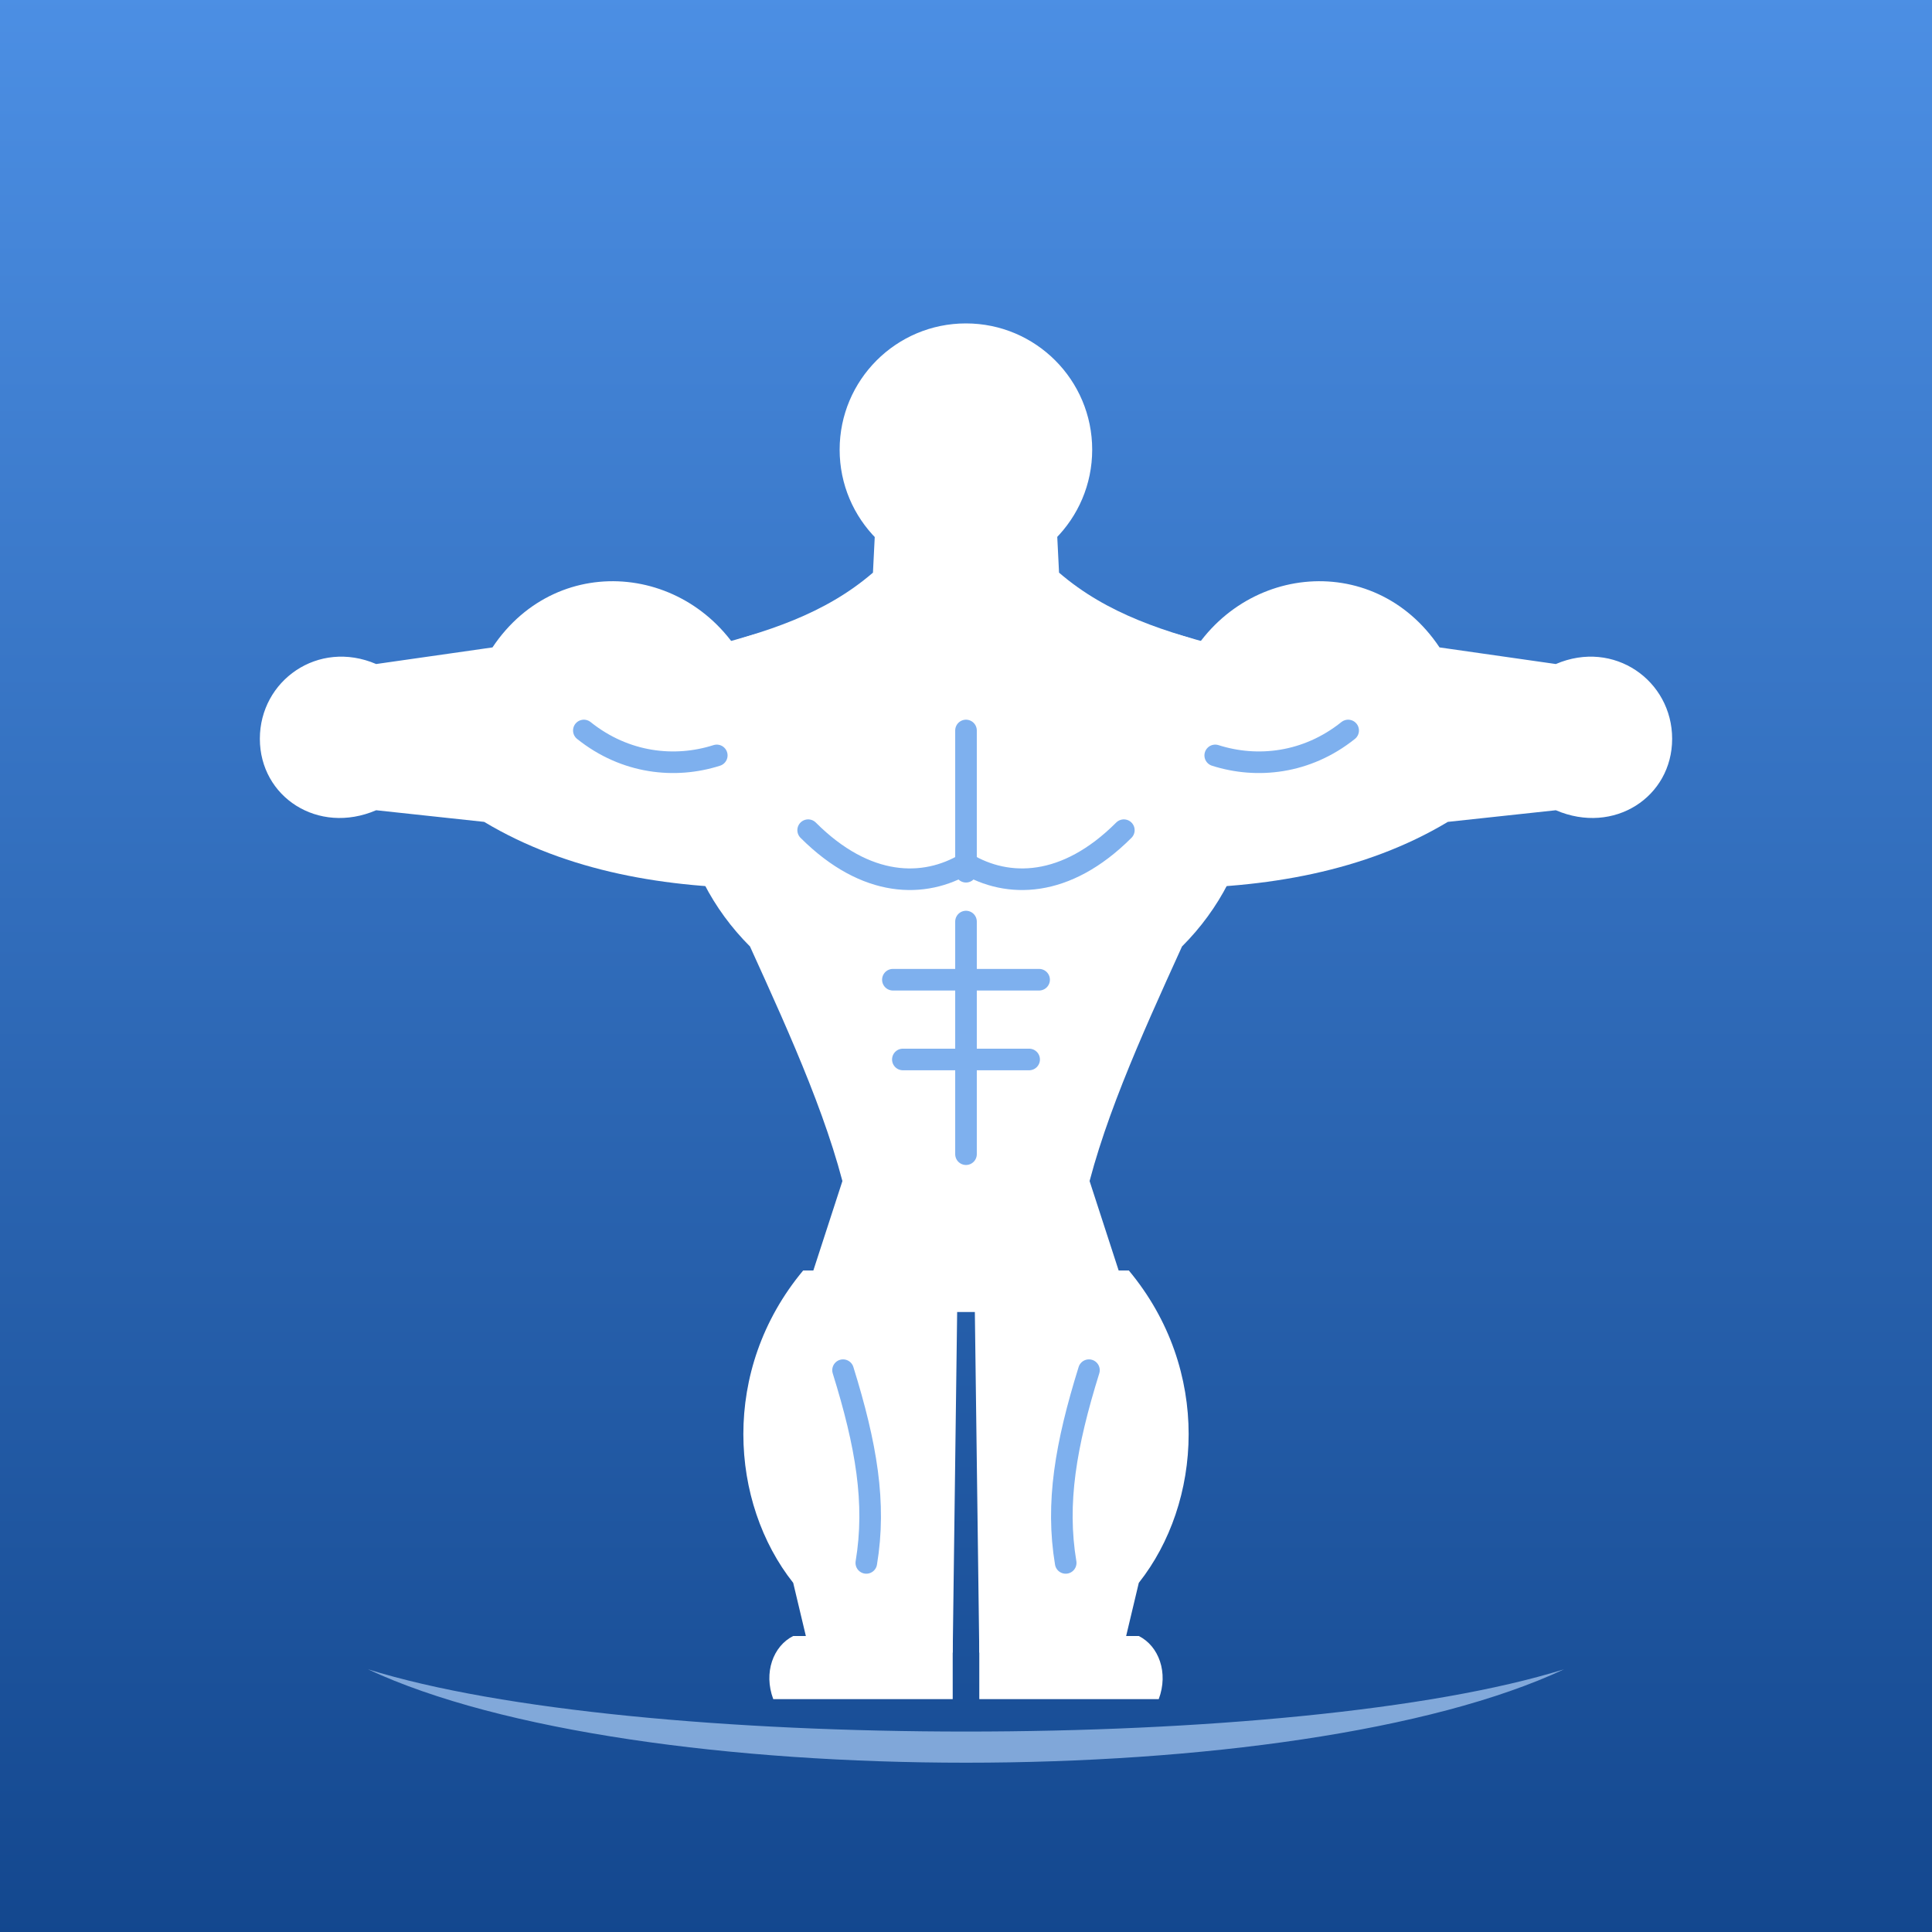
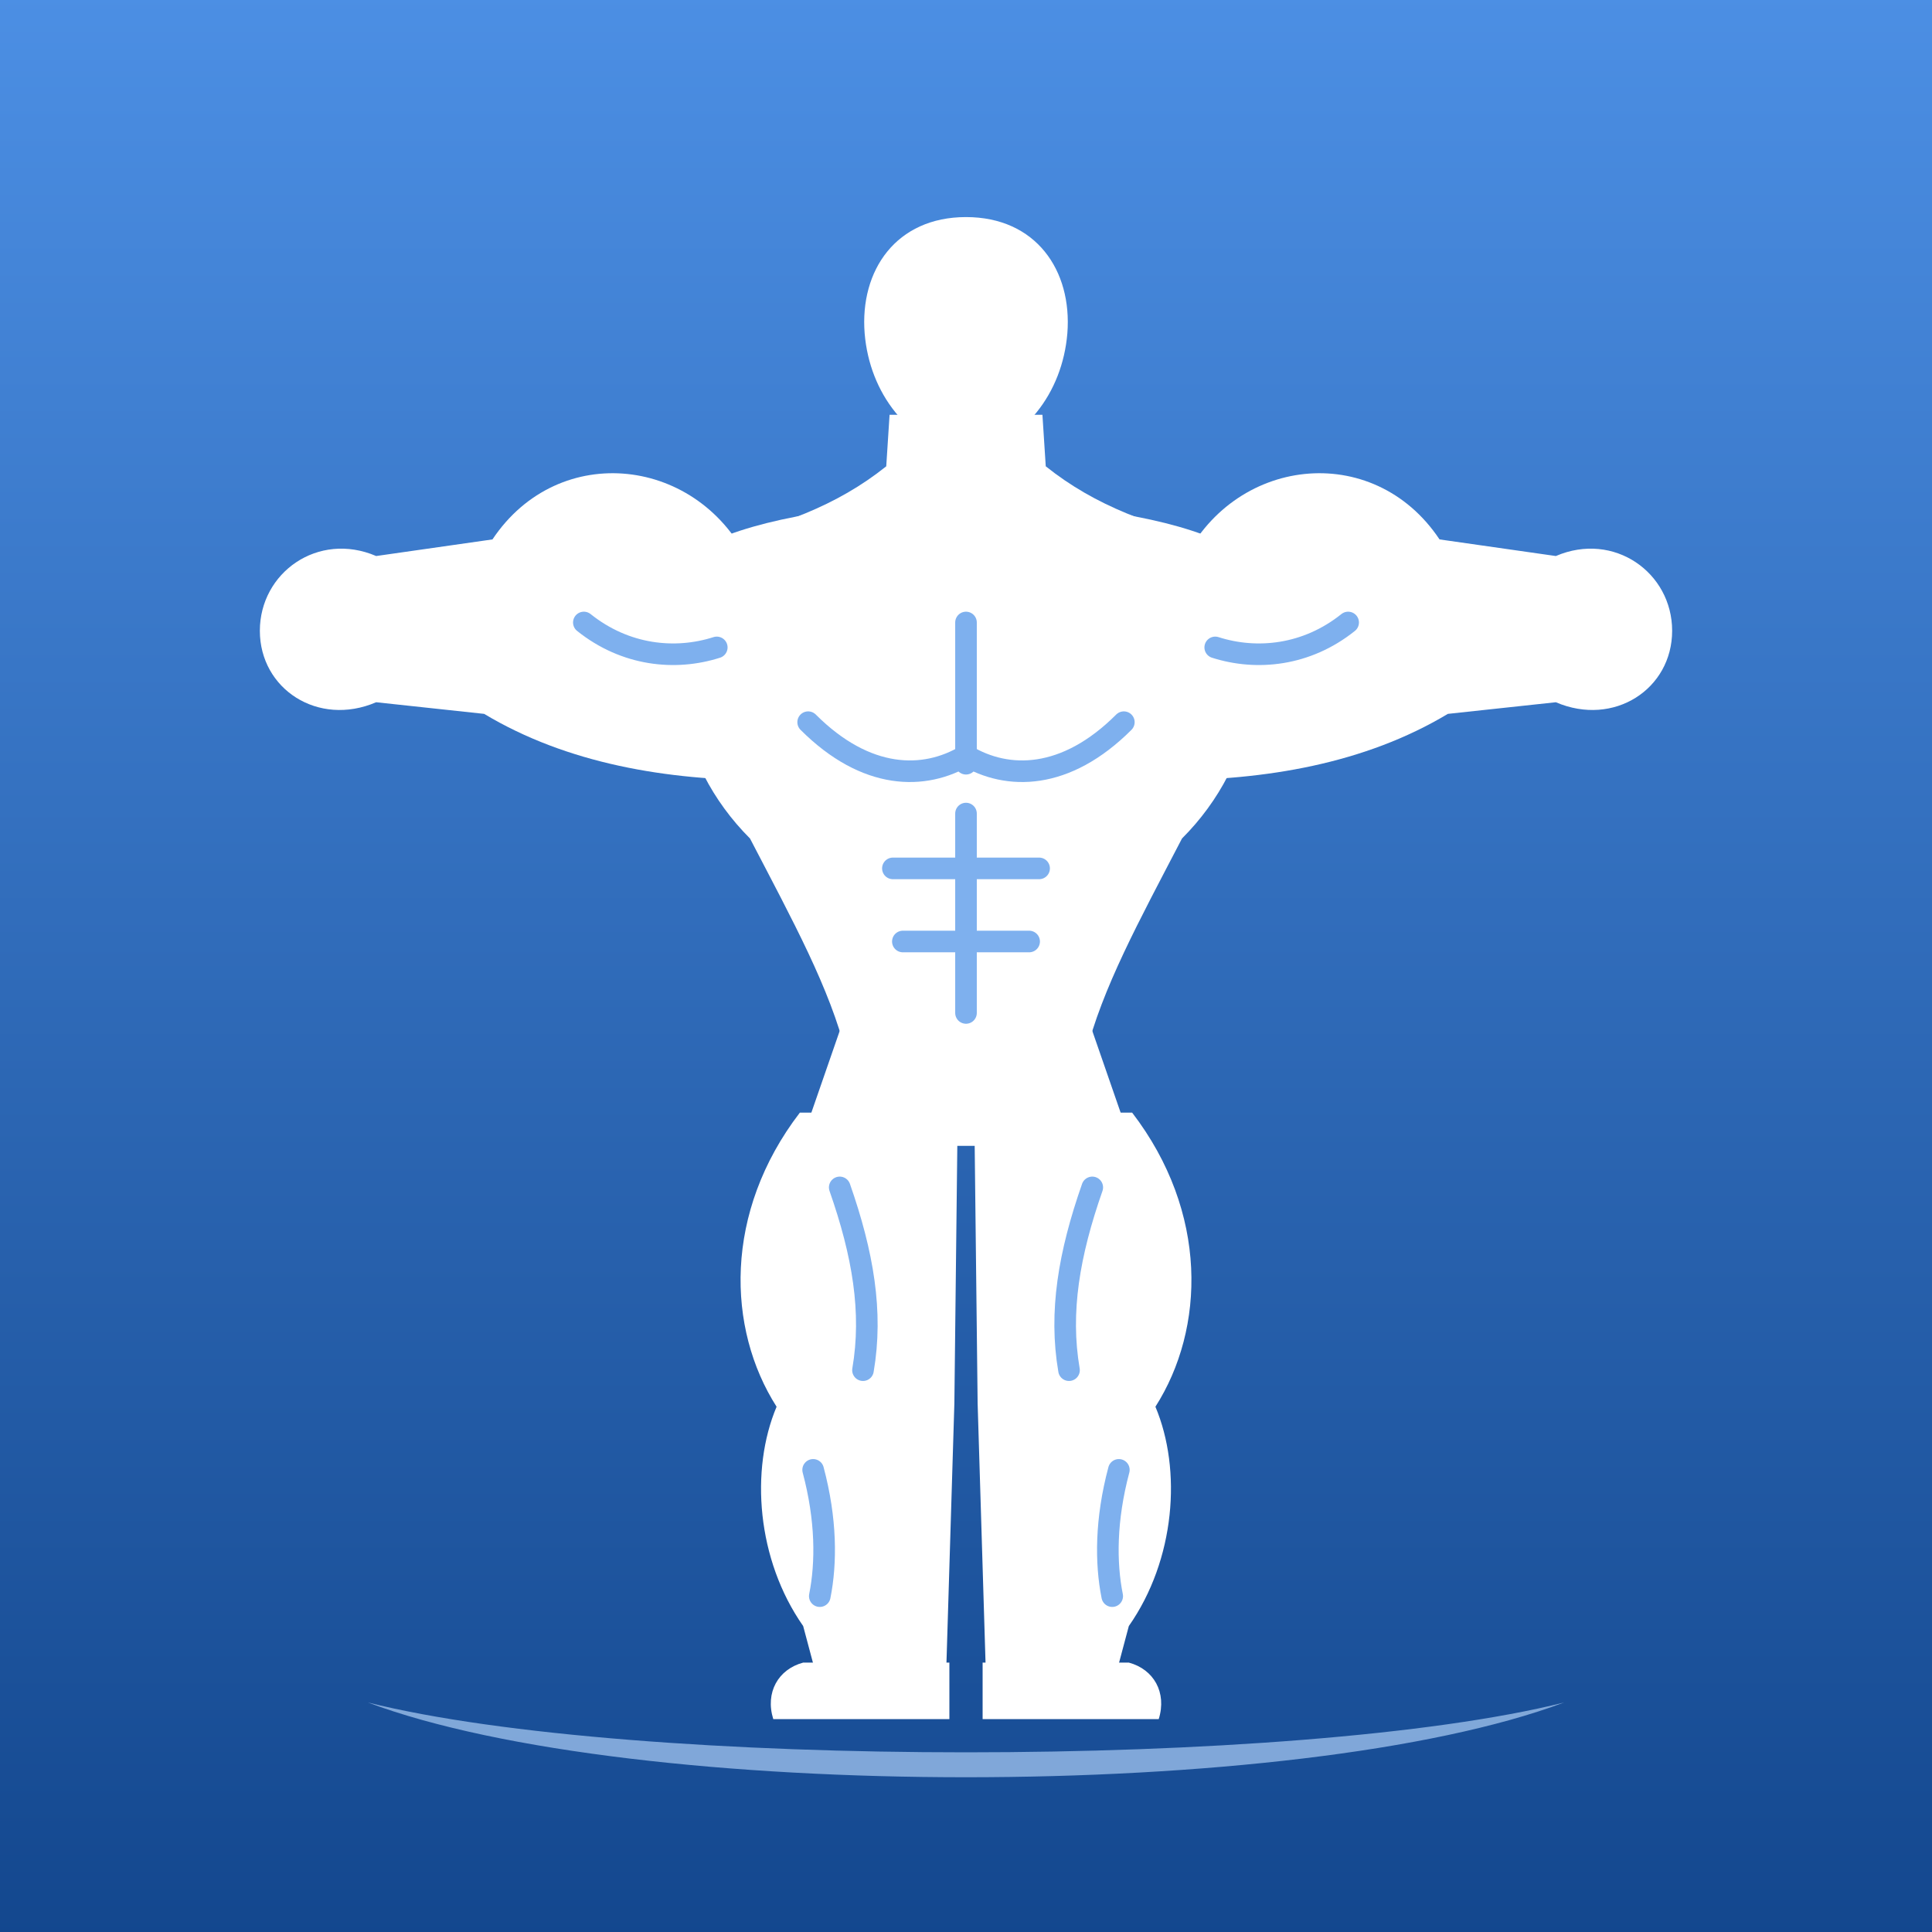
<svg xmlns="http://www.w3.org/2000/svg" viewBox="0 0 100 100">
  <defs>
    <linearGradient id="bg" x1="0" y1="0" x2="0" y2="1">
      <stop offset="0" stop-color="#4c8fe4" />
      <stop offset="1" stop-color="#13478e" />
    </linearGradient>
  </defs>
  <rect width="100" height="100" fill="url(#bg)" />
  <g transform="translate(50 52) scale(0.86) translate(-50 -52)">
-     <path d="M14 92 C30 99.5 70 99.5 86 92 C70 97 30 97 14 92 Z" fill="#adcdf5" opacity="0.7" />
-     <path d="M50 11 A7.6 7.6 0 1 1 49.99 11 Z" fill="#ffffff" />
-     <path d="M44.6 22 L55.4 22 L55.6 26 C58.5 28.5 62 29.6 66 30.6 L34 30.6 C38 29.6 41.5 28.5 44.4 26 Z" fill="#ffffff" />
-     <path d="M35 30.5 C42 27.5 58 27.5 65 30.5 C69 37 67.5 44 63 48.5 C60.5 54 58 59.5 57 64.5 L43 64.5 C42 59.5 39.5 54 37 48.5 C32.5 44 31 37 35 30.5 Z" fill="#ffffff" />
-     <path d="M37 32 C34 25.5 25.5 24.5 21.5 30.5 L14.5 31.5 C11 30 7.5 32.5 7.5 36 C7.5 39.5 11 41.8 14.5 40.3 L21 41 C26 44 32 45 38 45 Z" fill="#ffffff" />
-     <path d="M63 32 C66 25.5 74.5 24.5 78.5 30.5 L85.5 31.5 C89 30 92.5 32.5 92.5 36 C92.5 39.5 89 41.8 85.5 40.3 L79 41 C74 44 68 45 62 45 Z" fill="#ffffff" />
-     <path d="M42.6 62.5 L57.4 62.5 L60 70.5 L40 70.5 Z" fill="#ffffff" />
-     <path d="M40.2 68 C35.2 74 35.8 82 39.6 86.8 L40.6 91 L49.2 91 L49.5 68 Z" fill="#ffffff" />
-     <path d="M59.8 68 C64.8 74 64.2 82 60.4 86.8 L59.4 91 L50.8 91 L50.5 68 Z" fill="#ffffff" />
-     <path d="M39.6 90 L49.2 90 L49.2 93.8 L38.4 93.8 C37.8 92.2 38.4 90.6 39.6 90 Z" fill="#ffffff" />
-     <path d="M60.4 90 L50.8 90 L50.8 93.8 L61.6 93.8 C62.2 92.2 61.6 90.6 60.4 90 Z" fill="#ffffff" />
-     <path d="M50 35.5 L50 44" fill="none" stroke="#7eb0ee" stroke-width="1.3" stroke-linecap="round" />
-     <path d="M40.5 41.5 C44 45 47.5 45 50 43.5 C52.5 45 56 45 59.5 41.5" fill="none" stroke="#7eb0ee" stroke-width="1.3" stroke-linecap="round" />
-     <path d="M50 47 L50 61" fill="none" stroke="#7eb0ee" stroke-width="1.3" stroke-linecap="round" />
-     <path d="M45.6 50.5 L54.4 50.5" fill="none" stroke="#7eb0ee" stroke-width="1.3" stroke-linecap="round" />
-     <path d="M46.2 55.3 L53.8 55.3" fill="none" stroke="#7eb0ee" stroke-width="1.3" stroke-linecap="round" />
-     <path d="M27 35.5 C29.5 37.5 32.5 37.8 35 37" fill="none" stroke="#7eb0ee" stroke-width="1.3" stroke-linecap="round" />
-     <path d="M73 35.5 C70.5 37.5 67.5 37.8 65 37" fill="none" stroke="#7eb0ee" stroke-width="1.3" stroke-linecap="round" />
-     <path d="M42.6 74 C44 78.5 44.6 82 44 85.6" fill="none" stroke="#7eb0ee" stroke-width="1.3" stroke-linecap="round" />
-     <path d="M57.4 74 C56 78.5 55.4 82 56 85.6" fill="none" stroke="#7eb0ee" stroke-width="1.3" stroke-linecap="round" />
+     <path d="M14 94 C30 100 70 100 86 94 C70 98 30 98 14 94 Z" fill="#adcdf5" opacity="0.7" />
+     <path d="M50 4.6 C54.2 4.6 56.4 7.8 56.1 11.6 C55.8 15.2 53.5 18.2 50 19 C46.5 18.2 44.2 15.2 43.9 11.6 C43.6 7.8 45.8 4.6 50 4.6 Z" fill="#ffffff" />
+     <path d="M45.4 16.5 L54.6 16.5 L54.8 19.6 C57.8 22 61.2 23.2 65.4 24.2 L34.6 24.2 C38.8 23.2 42.2 22 45.2 19.6 Z" fill="#ffffff" />
+     <path d="M35 24 C42 21 58 21 65 24 C69 30.5 67.5 37.5 63 42 C60.4 47 58.2 51 57.2 55 L42.8 55 C41.8 51 39.6 47 37 42 C32.5 37.5 31 30.5 35 24 Z" fill="#ffffff" />
+     <path d="M37 25.5 C34 19 25.5 18 21.5 24 L14.5 25 C11 23.5 7.5 26 7.5 29.5 C7.5 33 11 35.3 14.5 33.8 L21 34.5 C26 37.5 32 38.5 38 38.5 Z" fill="#ffffff" />
+     <path d="M63 25.5 C66 19 74.5 18 78.5 24 L85.5 25 C89 23.5 92.5 26 92.5 29.5 C92.5 33 89 35.3 85.5 33.8 L79 34.5 C74 37.5 68 38.5 62 38.5 Z" fill="#ffffff" />
+     <path d="M42.6 53 L57.4 53 L60 60.5 L40 60.5 Z" fill="#ffffff" />
+     <path d="M40 58.5 C35.4 64.5 35.6 71.5 38.6 76.2 C37 80 37.4 85.4 40.2 89.4 L41 92.4 L48.8 92.4 L49.3 76 L49.5 58.5 Z" fill="#ffffff" />
+     <path d="M60 58.5 C64.6 64.5 64.4 71.5 61.4 76.2 C63 80 62.6 85.4 59.8 89.4 L59 92.4 L51.2 92.4 L50.7 76 L50.5 58.5 Z" fill="#ffffff" />
+     <path d="M40.2 91.6 L49 91.6 L49 95 L38.4 95 C37.9 93.4 38.7 92 40.2 91.6 Z" fill="#ffffff" />
+     <path d="M59.8 91.6 L51 91.6 L51 95 L61.6 95 C62.1 93.4 61.3 92 59.8 91.6 Z" fill="#ffffff" />
+     <path d="M50 29 L50 37.5" fill="none" stroke="#7eb0ee" stroke-width="1.3" stroke-linecap="round" />
+     <path d="M40.5 35 C44 38.5 47.5 38.5 50 37 C52.5 38.5 56 38.5 59.5 35" fill="none" stroke="#7eb0ee" stroke-width="1.3" stroke-linecap="round" />
+     <path d="M50 40.5 L50 52.5" fill="none" stroke="#7eb0ee" stroke-width="1.3" stroke-linecap="round" />
+     <path d="M45.6 43.8 L54.4 43.8" fill="none" stroke="#7eb0ee" stroke-width="1.3" stroke-linecap="round" />
+     <path d="M46.2 48.2 L53.8 48.2" fill="none" stroke="#7eb0ee" stroke-width="1.3" stroke-linecap="round" />
+     <path d="M27 29 C29.5 31 32.5 31.3 35 30.5" fill="none" stroke="#7eb0ee" stroke-width="1.3" stroke-linecap="round" />
+     <path d="M73 29 C70.5 31 67.5 31.3 65 30.5" fill="none" stroke="#7eb0ee" stroke-width="1.3" stroke-linecap="round" />
+     <path d="M42.4 63 C43.8 67 44.4 70.5 43.8 74" fill="none" stroke="#7eb0ee" stroke-width="1.3" stroke-linecap="round" />
+     <path d="M57.6 63 C56.2 67 55.6 70.5 56.2 74" fill="none" stroke="#7eb0ee" stroke-width="1.3" stroke-linecap="round" />
+     <path d="M40.8 80 C41.6 83 41.6 85.6 41.2 87.6" fill="none" stroke="#7eb0ee" stroke-width="1.3" stroke-linecap="round" />
+     <path d="M59.2 80 C58.4 83 58.4 85.6 58.8 87.6" fill="none" stroke="#7eb0ee" stroke-width="1.3" stroke-linecap="round" />
  </g>
</svg>
